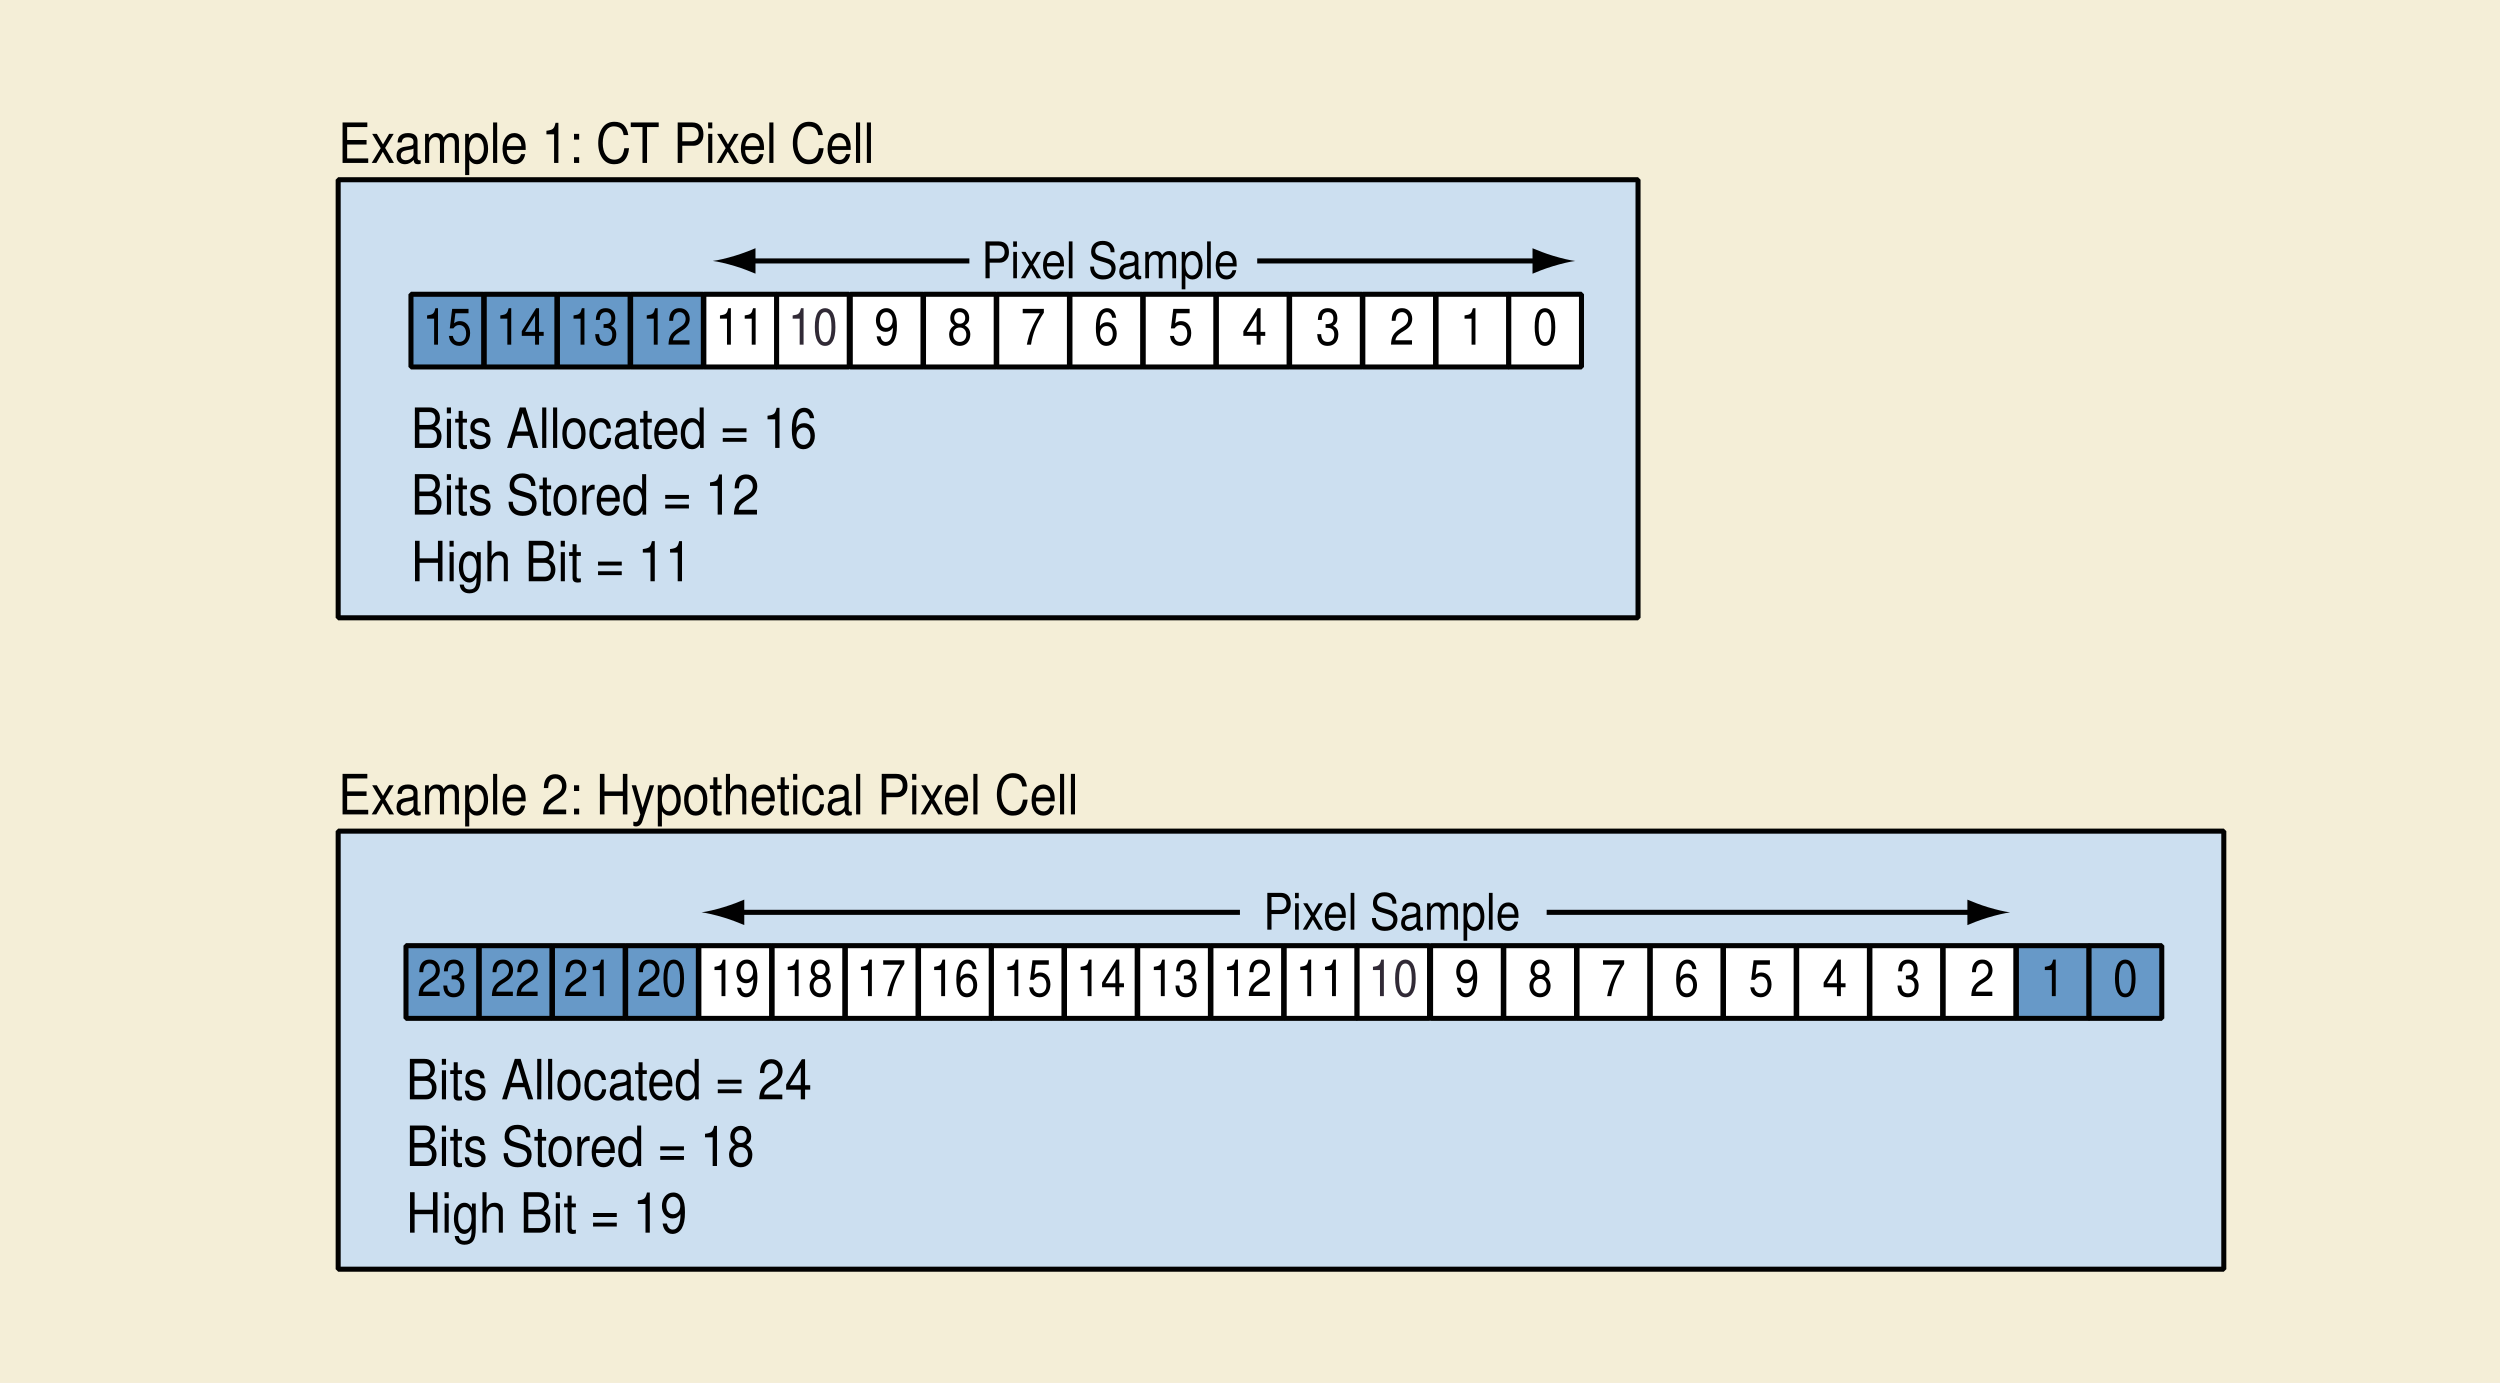
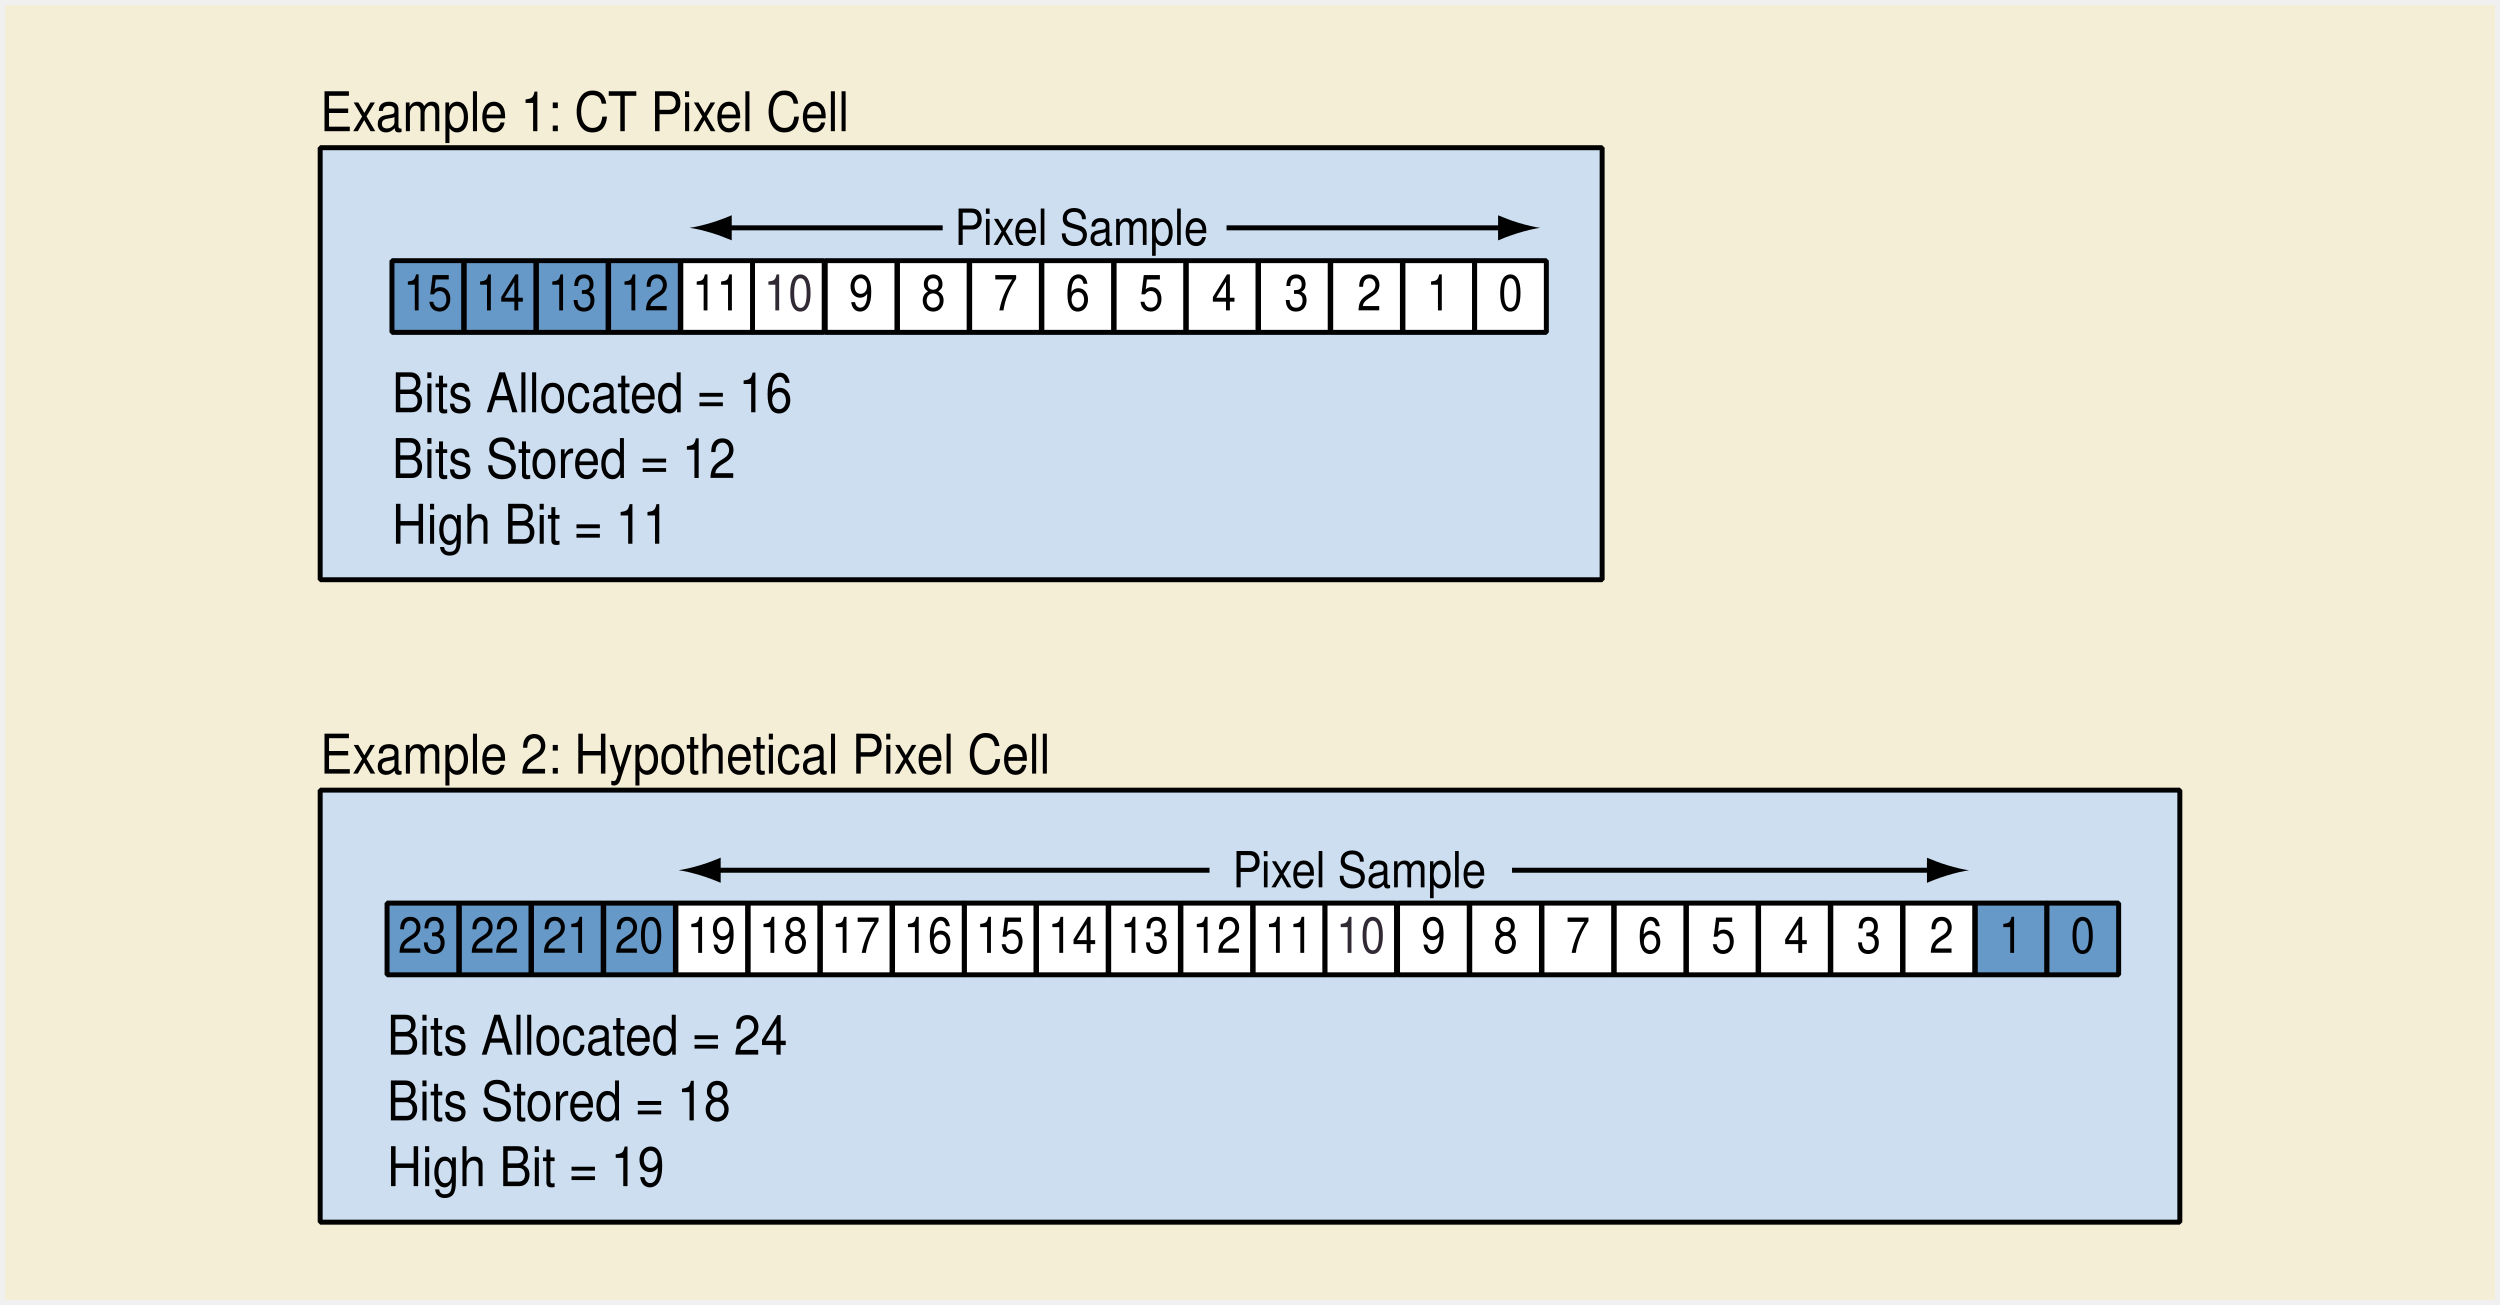
- <svg xmlns="http://www.w3.org/2000/svg" xmlns:xlink="http://www.w3.org/1999/xlink" version="1.1" id="Layer_1" x="0px" y="0px" width="495.084px" height="273.863px" viewBox="0 0 495.084 273.863" enable-background="new 0 0 495.084 273.863" xml:space="preserve">
+ <svg xmlns="http://www.w3.org/2000/svg" version="1.1" id="Layer_1" x="0px" y="0px" width="502px" height="262px" viewBox="0 0 502 262" enable-background="new 0 0 502 262" xml:space="preserve">
  <defs>
    <style type="text/css">
	text {
	  font-family: Helvetica, Verdana, ArialUnicodeMS, san-serif
	}
	</style>
  </defs>
  <g>
   </g>
-   <symbol id="Background_Bounding_Box" viewBox="-247.542 -249.875 495.085 499.749">
-     <polygon fill="#F4EED7" points="247.542,-249.875 -247.542,-249.875 -247.542,249.874 247.542,249.874  " />
-   </symbol>
-   <use xlink:href="#Background_Bounding_Box" width="495.085" height="499.749" x="-247.542" y="-249.875" transform="matrix(1 0 0 -0.548 247.5425 136.9312)" overflow="visible" />
-   <rect x="66.97" y="35.592" fill="#CCDFF0" stroke="#010101" stroke-miterlimit="1" width="257.417" height="86.75" />
-   <rect x="226.385" y="58.272" fill="#FFFFFF" stroke="#010101" stroke-miterlimit="1" width="14.4" height="14.4" />
-   <rect x="211.885" y="58.272" fill="#FFFFFF" stroke="#010101" stroke-miterlimit="1" width="14.4" height="14.4" />
-   <rect x="197.385" y="58.272" fill="#FFFFFF" stroke="#010101" stroke-miterlimit="1" width="14.4" height="14.4" />
-   <rect x="182.884" y="58.272" fill="#FFFFFF" stroke="#010101" stroke-miterlimit="1" width="14.401" height="14.4" />
-   <rect x="168.384" y="58.272" fill="#FFFFFF" stroke="#010101" stroke-miterlimit="1" width="14.4" height="14.4" />
-   <rect x="153.779" y="58.272" fill="#FFFFFF" stroke="#010101" stroke-miterlimit="1" width="14.4" height="14.4" />
-   <rect x="139.384" y="58.272" fill="#FFFFFF" stroke="#010101" stroke-miterlimit="1" width="14.4" height="14.4" />
-   <rect x="124.884" y="58.272" fill="#6799C8" stroke="#010101" stroke-miterlimit="1" width="14.4" height="14.4" />
-   <rect x="110.384" y="58.272" fill="#6799C8" stroke="#010101" stroke-miterlimit="1" width="14.4" height="14.4" />
-   <rect x="95.884" y="58.272" fill="#6799C8" stroke="#010101" stroke-miterlimit="1" width="14.4" height="14.4" />
-   <rect x="81.384" y="58.272" fill="#6799C8" stroke="#010101" stroke-miterlimit="1" width="14.4" height="14.4" />
-   <rect x="284.385" y="58.272" fill="#FFFFFF" stroke="#010101" stroke-miterlimit="1" width="14.4" height="14.4" />
-   <rect x="269.885" y="58.272" fill="#FFFFFF" stroke="#010101" stroke-miterlimit="1" width="14.4" height="14.4" />
-   <rect x="255.385" y="58.272" fill="#FFFFFF" stroke="#010101" stroke-miterlimit="1" width="14.4" height="14.4" />
-   <rect x="240.885" y="58.272" fill="#FFFFFF" stroke="#010101" stroke-miterlimit="1" width="14.4" height="14.4" />
  <g>
+     <rect x="1" y="1" fill="#F5EED6" width="500" height="260" />
    <g>
-       <text transform="matrix(0.8815 0 0 1 289.1323 68.2622)" font-size="10">1</text>
-     </g>
-   </g>
-   <rect x="298.786" y="58.272" fill="#FFFFFF" stroke="#010101" stroke-miterlimit="1" width="14.4" height="14.4" />
-   <g>
-     <g>
-       <text transform="matrix(0.8815 0 0 1 303.5327 68.2622)" font-size="10">0</text>
-     </g>
-   </g>
-   <g>
-     <g>
-       <text transform="matrix(0.8815 0 0 1 275.1626 68.2622)" font-size="10">2</text>
-     </g>
-   </g>
-   <g>
-     <g>
-       <text transform="matrix(0.8815 0 0 1 260.5708 68.2622)" font-size="10">3</text>
-     </g>
-   </g>
-   <g>
-     <g>
-       <text transform="matrix(0.8815 0 0 1 245.9761 68.2622)" font-size="10">4</text>
-     </g>
-   </g>
-   <g>
-     <g>
-       <text transform="matrix(0.8815 0 0 1 231.3853 68.2622)" font-size="10">5</text>
-     </g>
-   </g>
-   <g>
-     <g>
-       <text transform="matrix(0.8815 0 0 1 66.9707 32.2729)" font-size="11">Example 1: CT Pixel Cell</text>
-     </g>
-   </g>
-   <g>
-     <g>
-       <text transform="matrix(0.8815 0 0 1 194.3633 55.1084)" font-size="10">Pixel Sample</text>
-     </g>
-   </g>
-   <g>
-     <g>
-       <text transform="matrix(0.8815 0 0 1 81.3853 88.7085)">
-         <tspan x="0" y="0" font-size="11">Bits Allocated = 16</tspan>
-         <tspan x="0" y="13.2" font-size="11">Bits Stored = 12</tspan>
-         <tspan x="0" y="26.4" font-size="11">High Bit = 11</tspan>
-       </text>
-     </g>
-   </g>
-   <g>
-     <g>
-       <text transform="matrix(0.8815 0 0 1 156.0771 68.2622)" fill="#312A36" font-size="10">10</text>
-     </g>
-   </g>
-   <g>
-     <g>
-       <text transform="matrix(0.8815 0 0 1 83.6807 68.2622)" font-size="10">15</text>
-     </g>
-   </g>
-   <g>
-     <g>
-       <text transform="matrix(0.8815 0 0 1 98.1826 68.2622)" font-size="10">14</text>
-     </g>
-   </g>
-   <g>
-     <g>
-       <text transform="matrix(0.8815 0 0 1 112.6821 68.2622)" font-size="10">13</text>
-     </g>
-   </g>
-   <g>
-     <g>
-       <text transform="matrix(0.8815 0 0 1 127.1826 68.2622)" font-size="10">12</text>
-     </g>
-   </g>
-   <g>
-     <g>
-       <text transform="matrix(0.8815 0 0 1 141.6821 68.2622)" font-size="10">11</text>
-     </g>
-   </g>
-   <g>
-     <g>
-       <text transform="matrix(0.8815 0 0 1 173.1338 68.2622)" font-size="10">9</text>
-     </g>
-   </g>
-   <g>
-     <g>
-       <text transform="matrix(0.8815 0 0 1 187.6343 68.2622)" font-size="10">8</text>
-     </g>
-   </g>
-   <g>
-     <g>
-       <text transform="matrix(0.8815 0 0 1 202.1338 68.2622)" font-size="10">7</text>
-     </g>
-   </g>
-   <g>
-     <g>
-       <text transform="matrix(0.8815 0 0 1 216.6343 68.2622)" font-size="10">6</text>
-     </g>
-   </g>
-   <g>
-     <g>
-       <line fill="none" stroke="#010101" stroke-miterlimit="1" x1="191.969" y1="51.677" x2="147.918" y2="51.677" />
-       <path fill="#010101" d="M145.557,52.702c1.653,0.5,2.728,0.959,4.054,1.492v-5.044c-0.475,0.226-2.401,0.993-4.054,1.492    c-1.77,0.535-3.374,0.9-4.415,1.031C142.183,51.802,143.787,52.168,145.557,52.702z" />
-     </g>
-   </g>
-   <g>
-     <g>
-       <line fill="none" stroke="#010101" stroke-miterlimit="1" x1="305.184" y1="51.677" x2="248.969" y2="51.677" />
-       <path fill="#010101" d="M307.545,50.652c-1.652-0.5-2.728-0.959-4.054-1.492v5.044c0.475-0.226,2.401-0.993,4.054-1.492    c1.77-0.535,3.375-0.9,4.415-1.031C310.92,51.552,309.315,51.187,307.545,50.652z" />
-     </g>
-   </g>
-   <rect x="66.97" y="164.592" fill="#CCDFF0" stroke="#010101" stroke-miterlimit="1" width="373.417" height="86.75" />
-   <rect x="341.303" y="187.272" fill="#FFFFFF" stroke="#010101" stroke-miterlimit="1" width="14.4" height="14.4" />
-   <rect x="326.803" y="187.272" fill="#FFFFFF" stroke="#010101" stroke-miterlimit="1" width="14.4" height="14.4" />
-   <rect x="312.303" y="187.272" fill="#FFFFFF" stroke="#010101" stroke-miterlimit="1" width="14.4" height="14.4" />
-   <rect x="297.802" y="187.272" fill="#FFFFFF" stroke="#010101" stroke-miterlimit="1" width="14.401" height="14.4" />
-   <rect x="283.302" y="187.272" fill="#FFFFFF" stroke="#010101" stroke-miterlimit="1" width="14.4" height="14.4" />
-   <rect x="268.697" y="187.272" fill="#FFFFFF" stroke="#010101" stroke-miterlimit="1" width="14.4" height="14.4" />
-   <rect x="254.302" y="187.272" fill="#FFFFFF" stroke="#010101" stroke-miterlimit="1" width="14.4" height="14.4" />
-   <rect x="239.802" y="187.272" fill="#FFFFFF" stroke="#010101" stroke-miterlimit="1" width="14.4" height="14.4" />
-   <rect x="225.302" y="187.272" fill="#FFFFFF" stroke="#010101" stroke-miterlimit="1" width="14.4" height="14.4" />
-   <rect x="210.802" y="187.272" fill="#FFFFFF" stroke="#010101" stroke-miterlimit="1" width="14.4" height="14.4" />
-   <rect x="196.302" y="187.272" fill="#FFFFFF" stroke="#010101" stroke-miterlimit="1" width="14.4" height="14.4" />
-   <rect x="399.303" y="187.272" fill="#6799C8" stroke="#010101" stroke-miterlimit="1" width="14.4" height="14.4" />
-   <rect x="384.803" y="187.272" fill="#FFFFFF" stroke="#010101" stroke-miterlimit="1" width="14.4" height="14.4" />
-   <rect x="370.303" y="187.272" fill="#FFFFFF" stroke="#010101" stroke-miterlimit="1" width="14.4" height="14.4" />
-   <rect x="355.803" y="187.272" fill="#FFFFFF" stroke="#010101" stroke-miterlimit="1" width="14.4" height="14.4" />
-   <g>
-     <g>
-       <text transform="matrix(0.8815 0 0 1 404.0493 197.2622)" font-size="10">1</text>
-     </g>
-   </g>
-   <rect x="413.704" y="187.272" fill="#6799C8" stroke="#010101" stroke-miterlimit="1" width="14.4" height="14.4" />
-   <g>
-     <g>
-       <text transform="matrix(0.8815 0 0 1 418.4497 197.2622)" font-size="10">0</text>
-     </g>
-   </g>
-   <g>
-     <g>
-       <text transform="matrix(0.8815 0 0 1 390.0806 197.2622)" font-size="10">2</text>
-     </g>
-   </g>
-   <g>
-     <g>
-       <text transform="matrix(0.8815 0 0 1 375.4888 197.2622)" font-size="10">3</text>
-     </g>
-   </g>
-   <g>
-     <g>
-       <text transform="matrix(0.8815 0 0 1 360.8931 197.2622)" font-size="10">4</text>
-     </g>
-   </g>
-   <g>
-     <g>
-       <text transform="matrix(0.8815 0 0 1 346.3032 197.2622)" font-size="10">5</text>
-     </g>
-   </g>
-   <g>
-     <g>
-       <text transform="matrix(0.8815 0 0 1 66.9707 161.2729)" font-size="11">Example 2: Hypothetical Pixel Cell</text>
-     </g>
-   </g>
-   <g>
-     <g>
-       <text transform="matrix(0.8815 0 0 1 250.1743 184.1089)" font-size="10">Pixel Sample</text>
-     </g>
-   </g>
-   <g>
-     <g>
-       <text transform="matrix(0.8815 0 0 1 80.3994 217.7085)">
-         <tspan x="0" y="0" font-size="11">Bits Allocated = 24</tspan>
-         <tspan x="0" y="13.2" font-size="11">Bits Stored = 18</tspan>
-         <tspan x="0" y="26.4" font-size="11">High Bit = 19</tspan>
-       </text>
-     </g>
-   </g>
-   <g>
-     <g>
-       <text transform="matrix(0.8815 0 0 1 270.9946 197.2622)" fill="#312A36" font-size="10">10</text>
-     </g>
-   </g>
-   <g>
-     <g>
-       <text transform="matrix(0.8815 0 0 1 198.5981 197.2622)" font-size="10">15</text>
-     </g>
-   </g>
-   <g>
-     <g>
-       <text transform="matrix(0.8815 0 0 1 213.1001 197.2622)" font-size="10">14</text>
-     </g>
-   </g>
-   <g>
-     <g>
-       <text transform="matrix(0.8815 0 0 1 227.5996 197.2622)" font-size="10">13</text>
-     </g>
-   </g>
-   <g>
-     <g>
-       <text transform="matrix(0.8815 0 0 1 242.1001 197.2622)" font-size="10">12</text>
-     </g>
-   </g>
-   <g>
-     <g>
-       <text transform="matrix(0.8815 0 0 1 256.6001 197.2622)" font-size="10">11</text>
-     </g>
-   </g>
-   <g>
-     <g>
-       <text transform="matrix(0.8815 0 0 1 288.0513 197.2622)" font-size="10">9</text>
-     </g>
-   </g>
-   <g>
-     <g>
-       <text transform="matrix(0.8815 0 0 1 302.5513 197.2622)" font-size="10">8</text>
-     </g>
-   </g>
-   <g>
-     <g>
-       <text transform="matrix(0.8815 0 0 1 317.0513 197.2622)" font-size="10">7</text>
-     </g>
-   </g>
-   <g>
-     <g>
-       <text transform="matrix(0.8815 0 0 1 331.5513 197.2622)" font-size="10">6</text>
-     </g>
-   </g>
-   <g>
-     <g>
-       <line fill="none" stroke="#010101" stroke-miterlimit="1" x1="245.55" y1="180.677" x2="145.699" y2="180.677" />
-       <path fill="#010101" d="M143.337,181.703c1.653,0.499,2.728,0.959,4.054,1.491v-5.044c-0.475,0.226-2.401,0.992-4.054,1.491    c-1.77,0.535-3.374,0.9-4.415,1.031C139.963,180.802,141.567,181.168,143.337,181.703z" />
-     </g>
-   </g>
-   <g>
-     <g>
-       <line fill="none" stroke="#010101" stroke-miterlimit="1" x1="391.301" y1="180.677" x2="306.293" y2="180.677" />
-       <path fill="#010101" d="M393.663,179.652c-1.652-0.499-2.728-0.959-4.054-1.491v5.044c0.475-0.225,2.401-0.992,4.054-1.491    c1.77-0.534,3.375-0.9,4.415-1.03C397.038,180.552,395.432,180.187,393.663,179.652z" />
-     </g>
-   </g>
-   <rect x="123.899" y="187.272" fill="#6799C8" stroke="#010101" stroke-miterlimit="1" width="14.4" height="14.4" />
-   <rect x="109.399" y="187.272" fill="#6799C8" stroke="#010101" stroke-miterlimit="1" width="14.4" height="14.4" />
-   <rect x="94.899" y="187.272" fill="#6799C8" stroke="#010101" stroke-miterlimit="1" width="14.4" height="14.4" />
-   <rect x="80.399" y="187.272" fill="#6799C8" stroke="#010101" stroke-miterlimit="1" width="14.4" height="14.4" />
-   <rect x="181.9" y="187.272" fill="#FFFFFF" stroke="#010101" stroke-miterlimit="1" width="14.4" height="14.4" />
-   <rect x="167.399" y="187.272" fill="#FFFFFF" stroke="#010101" stroke-miterlimit="1" width="14.401" height="14.4" />
-   <rect x="152.899" y="187.272" fill="#FFFFFF" stroke="#010101" stroke-miterlimit="1" width="14.4" height="14.4" />
-   <rect x="138.399" y="187.272" fill="#FFFFFF" stroke="#010101" stroke-miterlimit="1" width="14.4" height="14.4" />
-   <g>
-     <g>
-       <text transform="matrix(0.8815 0 0 1 140.5981 197.2622)" font-size="10">19</text>
-     </g>
-   </g>
-   <g>
-     <g>
-       <text transform="matrix(0.8815 0 0 1 155.1001 197.2622)" font-size="10">18</text>
-     </g>
-   </g>
-   <g>
-     <g>
-       <text transform="matrix(0.8815 0 0 1 169.5996 197.2622)" font-size="10">17</text>
-     </g>
-   </g>
-   <g>
-     <g>
-       <text transform="matrix(0.8815 0 0 1 184.1001 197.2622)" font-size="10">16</text>
-     </g>
-   </g>
-   <g>
-     <g>
-       <text transform="matrix(0.8815 0 0 1 82.5981 197.2622)" font-size="10">23</text>
-     </g>
-   </g>
-   <g>
-     <g>
-       <text transform="matrix(0.8815 0 0 1 97.1001 197.2622)" font-size="10">22</text>
-     </g>
-   </g>
-   <g>
-     <g>
-       <text transform="matrix(0.8815 0 0 1 111.5996 197.2622)" font-size="10">21</text>
-     </g>
-   </g>
-   <g>
-     <g>
-       <text transform="matrix(0.8815 0 0 1 126.1001 197.2622)" font-size="10">20</text>
+       <rect x="64.292" y="29.661" fill="#CCDEF0" stroke="#010101" stroke-miterlimit="1" width="257.417" height="86.75" />
+       <rect x="223.707" y="52.341" fill="#FFFFFF" stroke="#010101" stroke-miterlimit="1" width="14.4" height="14.4" />
+       <rect x="209.207" y="52.341" fill="#FFFFFF" stroke="#010101" stroke-miterlimit="1" width="14.4" height="14.4" />
+       <rect x="194.707" y="52.341" fill="#FFFFFF" stroke="#010101" stroke-miterlimit="1" width="14.4" height="14.4" />
+       <rect x="180.206" y="52.341" fill="#FFFFFF" stroke="#010101" stroke-miterlimit="1" width="14.401" height="14.4" />
+       <rect x="165.706" y="52.341" fill="#FFFFFF" stroke="#010101" stroke-miterlimit="1" width="14.4" height="14.4" />
+       <rect x="151.101" y="52.341" fill="#FFFFFF" stroke="#010101" stroke-miterlimit="1" width="14.4" height="14.4" />
+       <rect x="136.706" y="52.341" fill="#FFFFFF" stroke="#010101" stroke-miterlimit="1" width="14.4" height="14.4" />
+       <rect x="122.206" y="52.341" fill="#6799C8" stroke="#010101" stroke-miterlimit="1" width="14.4" height="14.4" />
+       <rect x="107.706" y="52.341" fill="#6799C8" stroke="#010101" stroke-miterlimit="1" width="14.4" height="14.4" />
+       <rect x="93.206" y="52.341" fill="#6799C8" stroke="#010101" stroke-miterlimit="1" width="14.4" height="14.4" />
+       <rect x="78.706" y="52.341" fill="#6799C8" stroke="#010101" stroke-miterlimit="1" width="14.4" height="14.4" />
+       <rect x="281.707" y="52.341" fill="#FFFFFF" stroke="#010101" stroke-miterlimit="1" width="14.4" height="14.4" />
+       <rect x="267.207" y="52.341" fill="#FFFFFF" stroke="#010101" stroke-miterlimit="1" width="14.4" height="14.4" />
+       <rect x="252.707" y="52.341" fill="#FFFFFF" stroke="#010101" stroke-miterlimit="1" width="14.4" height="14.4" />
+       <rect x="238.207" y="52.341" fill="#FFFFFF" stroke="#010101" stroke-miterlimit="1" width="14.4" height="14.4" />
+       <g>
+         <g>
+           <text transform="matrix(0.8815 0 0 1 286.4541 62.3306)" font-size="10">1</text>
+         </g>
+       </g>
+       <rect x="296.107" y="52.341" fill="#FFFFFF" stroke="#010101" stroke-miterlimit="1" width="14.4" height="14.4" />
+       <g>
+         <g>
+           <text transform="matrix(0.8815 0 0 1 300.8545 62.3306)" font-size="10">0</text>
+         </g>
+       </g>
+       <g>
+         <g>
+           <text transform="matrix(0.8815 0 0 1 272.4844 62.3306)" font-size="10">2</text>
+         </g>
+       </g>
+       <g>
+         <g>
+           <text transform="matrix(0.8815 0 0 1 257.8926 62.3306)" font-size="10">3</text>
+         </g>
+       </g>
+       <g>
+         <g>
+           <text transform="matrix(0.8815 0 0 1 243.2979 62.3306)" font-size="10">4</text>
+         </g>
+       </g>
+       <g>
+         <g>
+           <text transform="matrix(0.8815 0 0 1 228.707 62.3306)" font-size="10">5</text>
+         </g>
+       </g>
+       <g>
+         <g>
+           <text transform="matrix(0.8815 0 0 1 64.2925 26.3413)" font-size="11">Example 1: CT Pixel Cell</text>
+         </g>
+       </g>
+       <g>
+         <g>
+           <text transform="matrix(0.8815 0 0 1 191.6851 49.1768)" font-size="10">Pixel Sample</text>
+         </g>
+       </g>
+       <g>
+         <g>
+           <text transform="matrix(0.8815 0 0 1 78.707 82.7769)">
+             <tspan x="0" y="0" font-size="11">Bits Allocated = 16</tspan>
+             <tspan x="0" y="13.2" font-size="11">Bits Stored = 12</tspan>
+             <tspan x="0" y="26.4" font-size="11">High Bit = 11</tspan>
+           </text>
+         </g>
+       </g>
+       <g>
+         <g>
+           <text transform="matrix(0.8815 0 0 1 153.3989 62.3306)" fill="#312A35" font-size="10">10</text>
+         </g>
+       </g>
+       <g>
+         <g>
+           <text transform="matrix(0.8815 0 0 1 81.0024 62.3306)" font-size="10">15</text>
+         </g>
+       </g>
+       <g>
+         <g>
+           <text transform="matrix(0.8815 0 0 1 95.5044 62.3306)" font-size="10">14</text>
+         </g>
+       </g>
+       <g>
+         <g>
+           <text transform="matrix(0.8815 0 0 1 110.0039 62.3306)" font-size="10">13</text>
+         </g>
+       </g>
+       <g>
+         <g>
+           <text transform="matrix(0.8815 0 0 1 124.5044 62.3306)" font-size="10">12</text>
+         </g>
+       </g>
+       <g>
+         <g>
+           <text transform="matrix(0.8815 0 0 1 139.0039 62.3306)" font-size="10">11</text>
+         </g>
+       </g>
+       <g>
+         <g>
+           <text transform="matrix(0.8815 0 0 1 170.4556 62.3306)" font-size="10">9</text>
+         </g>
+       </g>
+       <g>
+         <g>
+           <text transform="matrix(0.8815 0 0 1 184.9561 62.3306)" font-size="10">8</text>
+         </g>
+       </g>
+       <g>
+         <g>
+           <text transform="matrix(0.8815 0 0 1 199.4556 62.3306)" font-size="10">7</text>
+         </g>
+       </g>
+       <g>
+         <g>
+           <text transform="matrix(0.8815 0 0 1 213.9561 62.3306)" font-size="10">6</text>
+         </g>
+       </g>
+       <g>
+         <g>
+           <line fill="none" stroke="#010101" stroke-miterlimit="1" x1="189.291" y1="45.746" x2="145.24" y2="45.746" />
+           <path fill="#010101" d="M142.878,46.771c1.653,0.5,2.728,0.959,4.054,1.492v-5.044c-0.475,0.226-2.401,0.993-4.054,1.492      c-1.77,0.535-3.374,0.9-4.415,1.031C139.504,45.871,141.109,46.237,142.878,46.771z" />
+         </g>
+       </g>
+       <g>
+         <g>
+           <line fill="none" stroke="#010101" stroke-miterlimit="1" x1="302.506" y1="45.746" x2="246.291" y2="45.746" />
+           <path fill="#010101" d="M304.867,44.721c-1.652-0.5-2.728-0.959-4.054-1.492v5.044c0.475-0.226,2.401-0.993,4.054-1.492      c1.77-0.535,3.375-0.9,4.415-1.031C308.242,45.621,306.637,45.255,304.867,44.721z" />
+         </g>
+       </g>
+       <rect x="64.292" y="158.66" fill="#CCDEF0" stroke="#010101" stroke-miterlimit="1" width="373.417" height="86.75" />
+       <rect x="338.625" y="181.34" fill="#FFFFFF" stroke="#010101" stroke-miterlimit="1" width="14.4" height="14.4" />
+       <rect x="324.125" y="181.34" fill="#FFFFFF" stroke="#010101" stroke-miterlimit="1" width="14.4" height="14.4" />
+       <rect x="309.625" y="181.34" fill="#FFFFFF" stroke="#010101" stroke-miterlimit="1" width="14.4" height="14.4" />
+       <rect x="295.124" y="181.34" fill="#FFFFFF" stroke="#010101" stroke-miterlimit="1" width="14.401" height="14.4" />
+       <rect x="280.624" y="181.34" fill="#FFFFFF" stroke="#010101" stroke-miterlimit="1" width="14.4" height="14.4" />
+       <rect x="266.019" y="181.34" fill="#FFFFFF" stroke="#010101" stroke-miterlimit="1" width="14.4" height="14.4" />
+       <rect x="251.624" y="181.34" fill="#FFFFFF" stroke="#010101" stroke-miterlimit="1" width="14.4" height="14.4" />
+       <rect x="237.124" y="181.34" fill="#FFFFFF" stroke="#010101" stroke-miterlimit="1" width="14.4" height="14.4" />
+       <rect x="222.624" y="181.34" fill="#FFFFFF" stroke="#010101" stroke-miterlimit="1" width="14.4" height="14.4" />
+       <rect x="208.124" y="181.34" fill="#FFFFFF" stroke="#010101" stroke-miterlimit="1" width="14.4" height="14.4" />
+       <rect x="193.624" y="181.34" fill="#FFFFFF" stroke="#010101" stroke-miterlimit="1" width="14.4" height="14.4" />
+       <rect x="396.625" y="181.34" fill="#6799C8" stroke="#010101" stroke-miterlimit="1" width="14.4" height="14.4" />
+       <rect x="382.125" y="181.34" fill="#FFFFFF" stroke="#010101" stroke-miterlimit="1" width="14.4" height="14.4" />
+       <rect x="367.625" y="181.34" fill="#FFFFFF" stroke="#010101" stroke-miterlimit="1" width="14.4" height="14.4" />
+       <rect x="353.125" y="181.34" fill="#FFFFFF" stroke="#010101" stroke-miterlimit="1" width="14.4" height="14.4" />
+       <g>
+         <g>
+           <text transform="matrix(0.8815 0 0 1 401.3711 191.3301)" font-size="10">1</text>
+         </g>
+       </g>
+       <rect x="411.025" y="181.34" fill="#6799C8" stroke="#010101" stroke-miterlimit="1" width="14.4" height="14.4" />
+       <g>
+         <g>
+           <text transform="matrix(0.8815 0 0 1 415.7715 191.3301)" font-size="10">0</text>
+         </g>
+       </g>
+       <g>
+         <g>
+           <text transform="matrix(0.8815 0 0 1 387.4023 191.3301)" font-size="10">2</text>
+         </g>
+       </g>
+       <g>
+         <g>
+           <text transform="matrix(0.8815 0 0 1 372.8105 191.3301)" font-size="10">3</text>
+         </g>
+       </g>
+       <g>
+         <g>
+           <text transform="matrix(0.8815 0 0 1 358.2148 191.3301)" font-size="10">4</text>
+         </g>
+       </g>
+       <g>
+         <g>
+           <text transform="matrix(0.8815 0 0 1 343.625 191.3301)" font-size="10">5</text>
+         </g>
+       </g>
+       <g>
+         <g>
+           <text transform="matrix(0.8815 0 0 1 64.2925 155.3418)" font-size="11">Example 2: Hypothetical Pixel Cell</text>
+         </g>
+       </g>
+       <g>
+         <g>
+           <text transform="matrix(0.8815 0 0 1 247.4961 178.1768)" font-size="10">Pixel Sample</text>
+         </g>
+       </g>
+       <g>
+         <g>
+           <text transform="matrix(0.8815 0 0 1 77.7212 211.7773)">
+             <tspan x="0" y="0" font-size="11">Bits Allocated = 24</tspan>
+             <tspan x="0" y="13.199" font-size="11">Bits Stored = 18</tspan>
+             <tspan x="0" y="26.399" font-size="11">High Bit = 19</tspan>
+           </text>
+         </g>
+       </g>
+       <g>
+         <g>
+           <text transform="matrix(0.8815 0 0 1 268.3164 191.3301)" fill="#312A35" font-size="10">10</text>
+         </g>
+       </g>
+       <g>
+         <g>
+           <text transform="matrix(0.8815 0 0 1 195.9199 191.3301)" font-size="10">15</text>
+         </g>
+       </g>
+       <g>
+         <g>
+           <text transform="matrix(0.8815 0 0 1 210.4219 191.3301)" font-size="10">14</text>
+         </g>
+       </g>
+       <g>
+         <g>
+           <text transform="matrix(0.8815 0 0 1 224.9214 191.3301)" font-size="10">13</text>
+         </g>
+       </g>
+       <g>
+         <g>
+           <text transform="matrix(0.8815 0 0 1 239.4219 191.3301)" font-size="10">12</text>
+         </g>
+       </g>
+       <g>
+         <g>
+           <text transform="matrix(0.8815 0 0 1 253.9219 191.3301)" font-size="10">11</text>
+         </g>
+       </g>
+       <g>
+         <g>
+           <text transform="matrix(0.8815 0 0 1 285.373 191.3301)" font-size="10">9</text>
+         </g>
+       </g>
+       <g>
+         <g>
+           <text transform="matrix(0.8815 0 0 1 299.873 191.3301)" font-size="10">8</text>
+         </g>
+       </g>
+       <g>
+         <g>
+           <text transform="matrix(0.8815 0 0 1 314.373 191.3301)" font-size="10">7</text>
+         </g>
+       </g>
+       <g>
+         <g>
+           <text transform="matrix(0.8815 0 0 1 328.873 191.3301)" font-size="10">6</text>
+         </g>
+       </g>
+       <g>
+         <g>
+           <line fill="none" stroke="#010101" stroke-miterlimit="1" x1="242.872" y1="174.746" x2="143.021" y2="174.746" />
+           <path fill="#010101" d="M140.659,175.771c1.653,0.499,2.728,0.959,4.054,1.491v-5.044c-0.475,0.225-2.401,0.992-4.054,1.491      c-1.77,0.534-3.374,0.9-4.415,1.03C137.285,174.871,138.889,175.236,140.659,175.771z" />
+         </g>
+       </g>
+       <g>
+         <g>
+           <line fill="none" stroke="#010101" stroke-miterlimit="1" x1="388.623" y1="174.746" x2="303.615" y2="174.746" />
+           <path fill="#010101" d="M390.984,173.721c-1.652-0.499-2.728-0.959-4.054-1.491v5.044c0.475-0.225,2.401-0.992,4.054-1.491      c1.77-0.534,3.375-0.9,4.415-1.03C394.359,174.621,392.754,174.256,390.984,173.721z" />
+         </g>
+       </g>
+       <rect x="121.221" y="181.34" fill="#6799C8" stroke="#010101" stroke-miterlimit="1" width="14.4" height="14.4" />
+       <rect x="106.721" y="181.34" fill="#6799C8" stroke="#010101" stroke-miterlimit="1" width="14.4" height="14.4" />
+       <rect x="92.221" y="181.34" fill="#6799C8" stroke="#010101" stroke-miterlimit="1" width="14.4" height="14.4" />
+       <rect x="77.721" y="181.34" fill="#6799C8" stroke="#010101" stroke-miterlimit="1" width="14.4" height="14.4" />
+       <rect x="179.222" y="181.34" fill="#FFFFFF" stroke="#010101" stroke-miterlimit="1" width="14.4" height="14.4" />
+       <rect x="164.721" y="181.34" fill="#FFFFFF" stroke="#010101" stroke-miterlimit="1" width="14.401" height="14.4" />
+       <rect x="150.221" y="181.34" fill="#FFFFFF" stroke="#010101" stroke-miterlimit="1" width="14.4" height="14.4" />
+       <rect x="135.721" y="181.34" fill="#FFFFFF" stroke="#010101" stroke-miterlimit="1" width="14.4" height="14.4" />
+       <g>
+         <g>
+           <text transform="matrix(0.8815 0 0 1 137.9199 191.3301)" font-size="10">19</text>
+         </g>
+       </g>
+       <g>
+         <g>
+           <text transform="matrix(0.8815 0 0 1 152.4219 191.3301)" font-size="10">18</text>
+         </g>
+       </g>
+       <g>
+         <g>
+           <text transform="matrix(0.8815 0 0 1 166.9214 191.3301)" font-size="10">17</text>
+         </g>
+       </g>
+       <g>
+         <g>
+           <text transform="matrix(0.8815 0 0 1 181.4219 191.3301)" font-size="10">16</text>
+         </g>
+       </g>
+       <g>
+         <g>
+           <text transform="matrix(0.8815 0 0 1 79.9199 191.3301)" font-size="10">23</text>
+         </g>
+       </g>
+       <g>
+         <g>
+           <text transform="matrix(0.8815 0 0 1 94.4219 191.3301)" font-size="10">22</text>
+         </g>
+       </g>
+       <g>
+         <g>
+           <text transform="matrix(0.8815 0 0 1 108.9214 191.3301)" font-size="10">21</text>
+         </g>
+       </g>
+       <g>
+         <g>
+           <text transform="matrix(0.8815 0 0 1 123.4219 191.3301)" font-size="10">20</text>
+         </g>
+       </g>
    </g>
  </g>
</svg>
